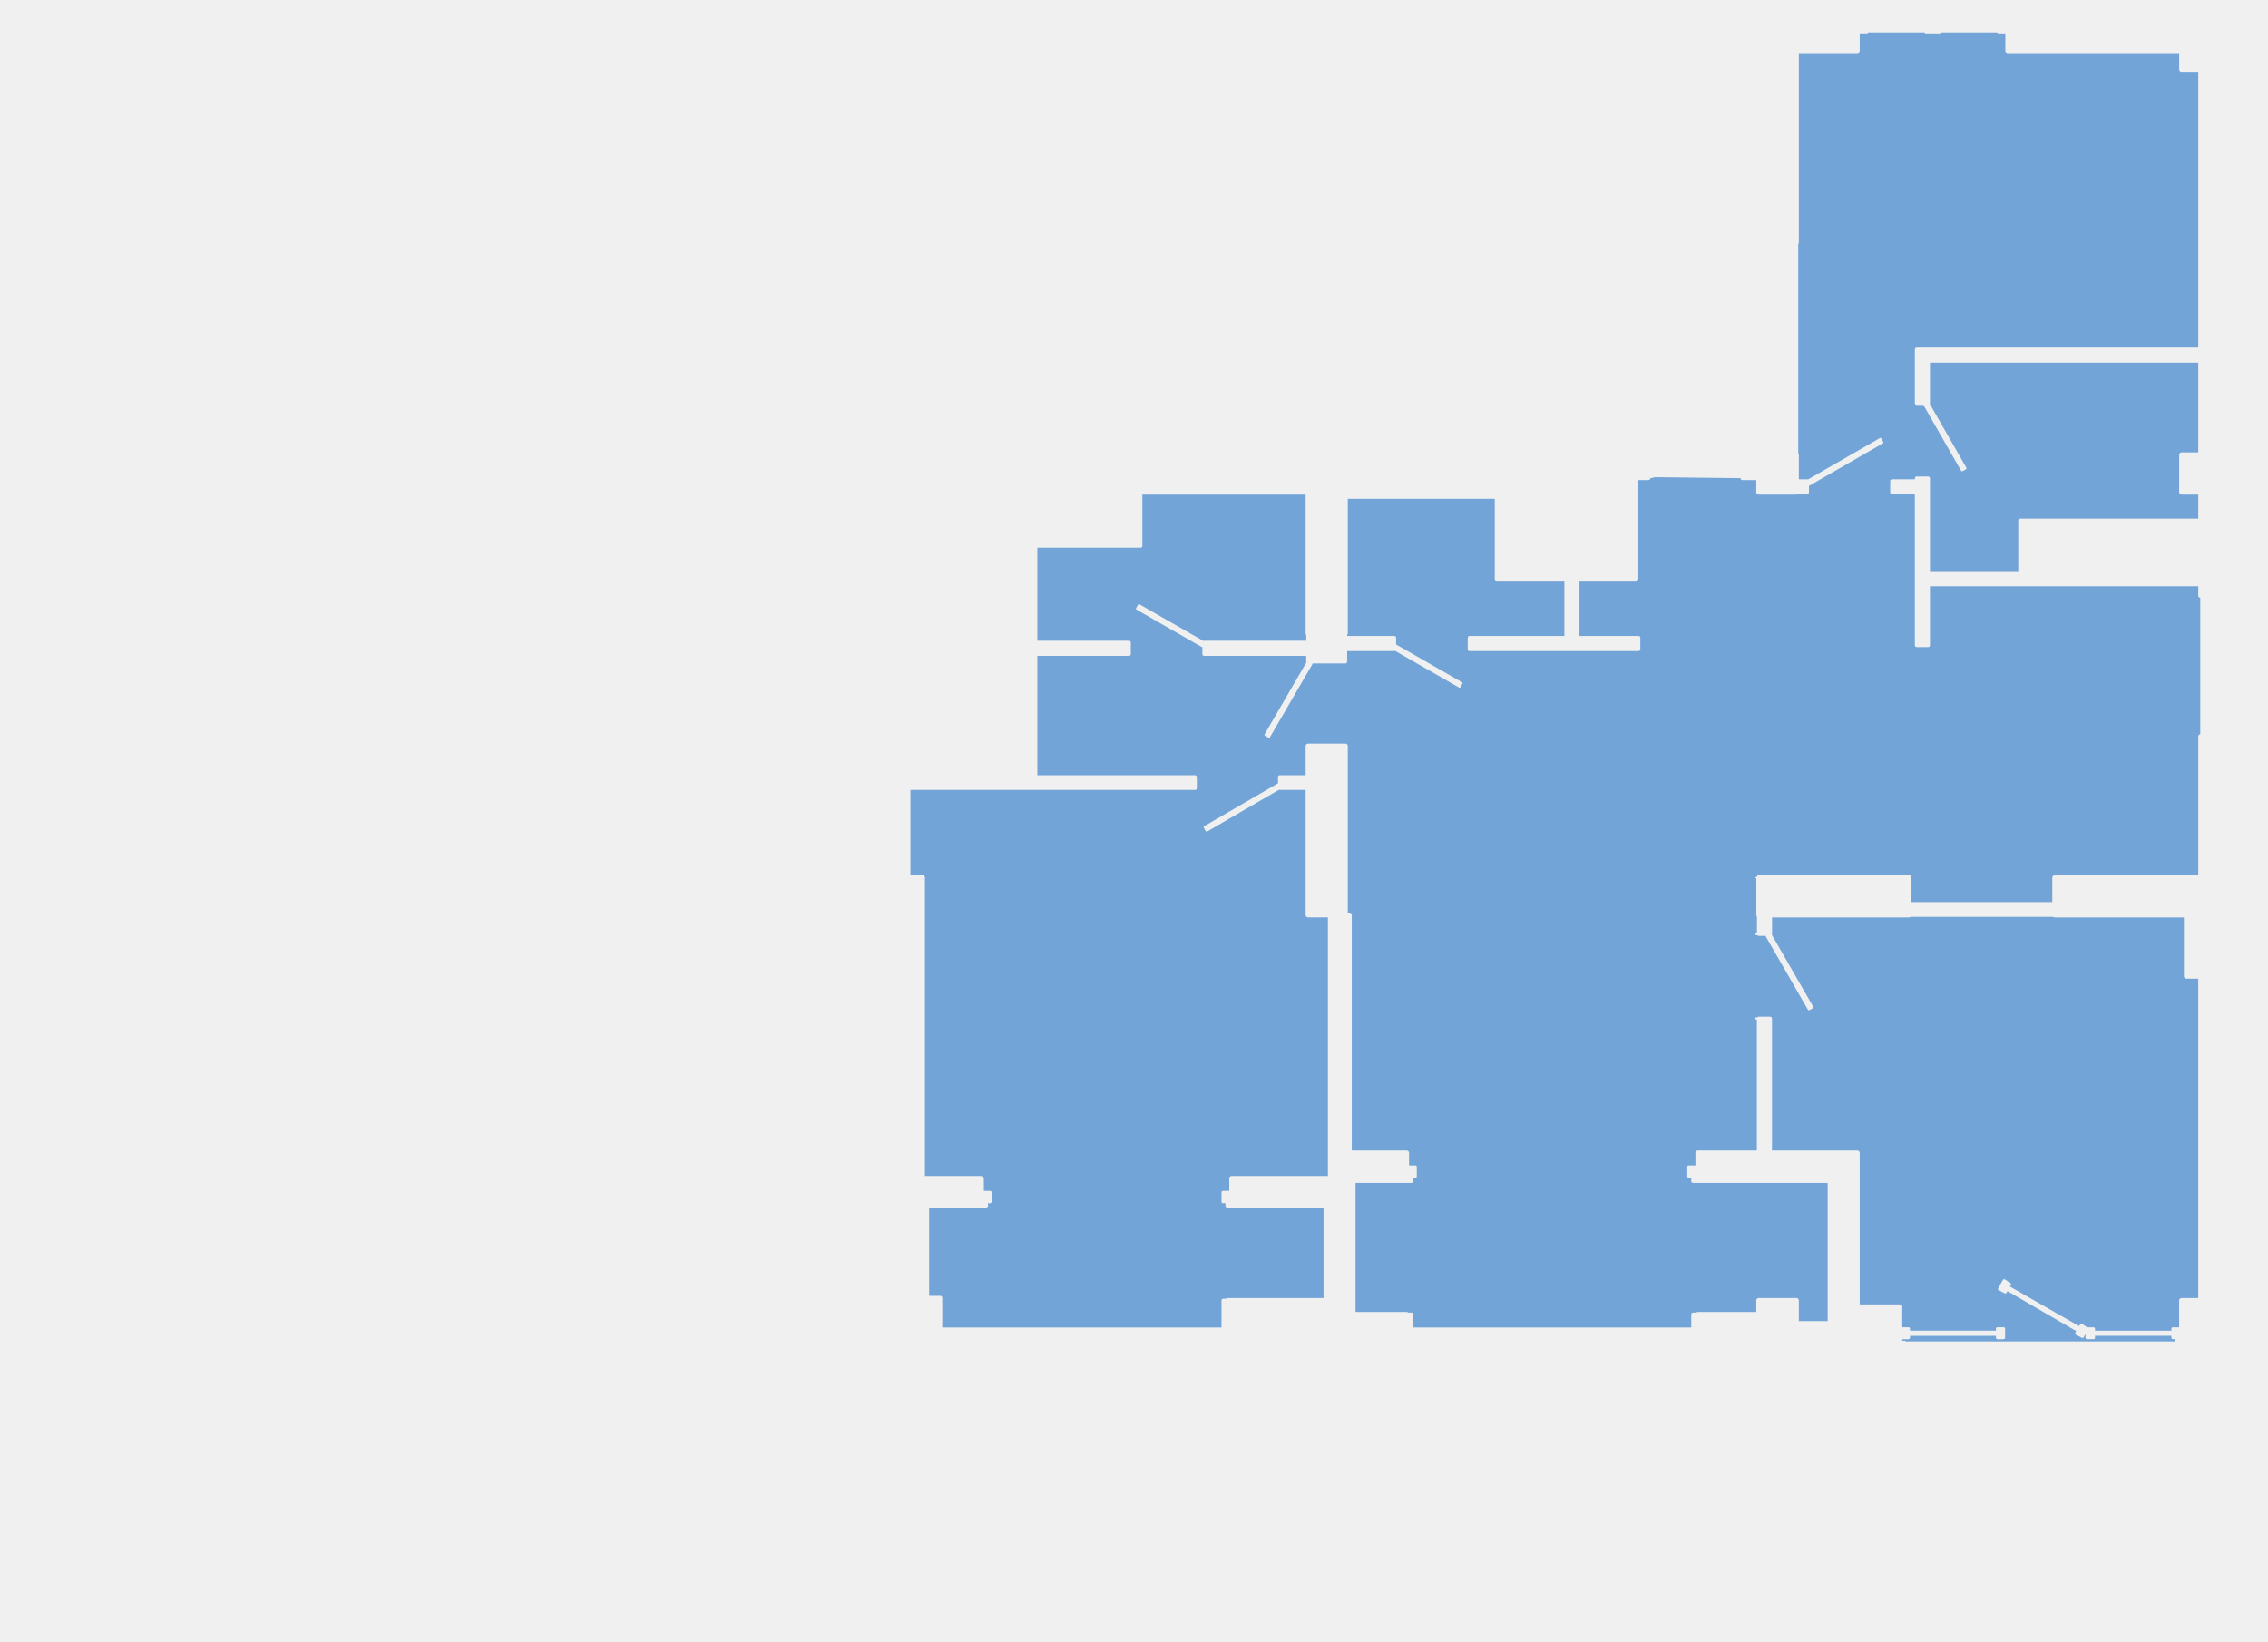
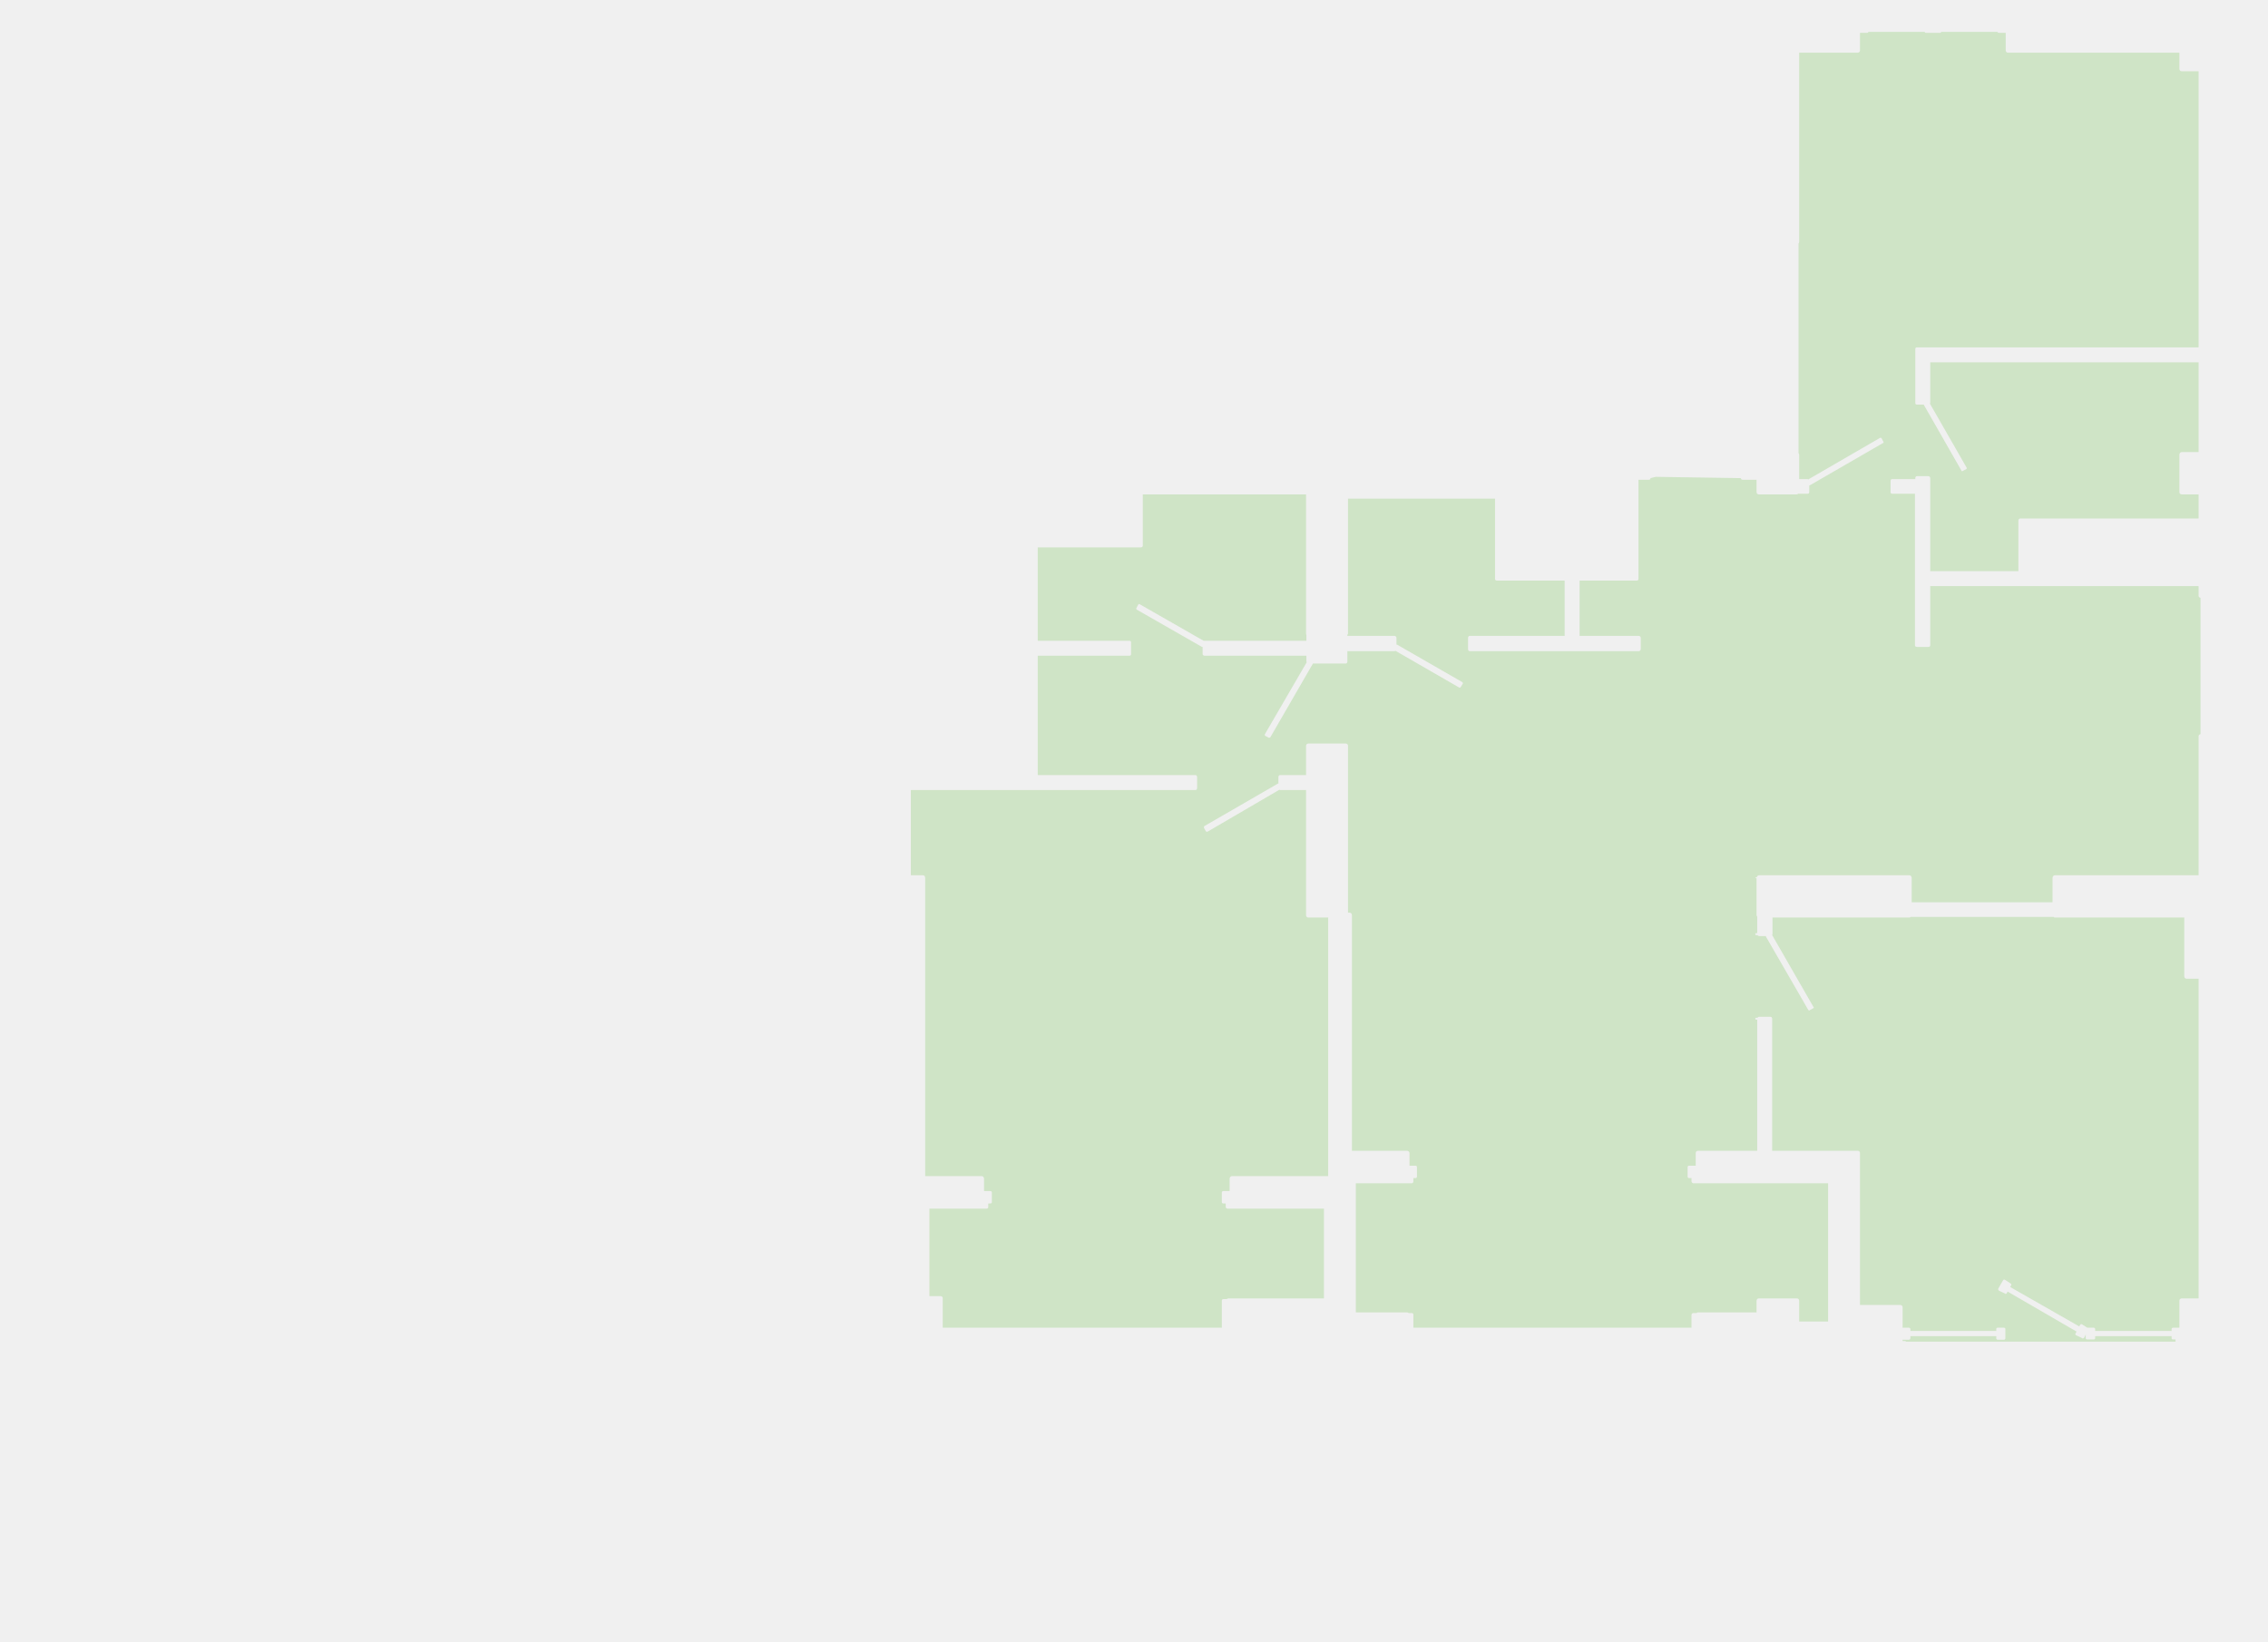
- <svg xmlns="http://www.w3.org/2000/svg" version="1.1" x="0px" y="0px" viewBox="0 0 684.24 495.36" style="enable-background:new 0 0 684.24 495.36;" xml:space="preserve">
-   <style type="text/css">
- 	.st0{fill:#BB9673;}
- 	.st1{fill:#89898A;}
- 	.st2{fill:#6BC1DD;}
- 	.st3{fill:#DCDC00;}
- 	.st4{fill:#FFFFFF;}
- 	.st5{fill:#4D4D4D;}
- 	.st6{fill:#979697;}
- 	.st7{fill:#7BC29B;}
- 	.st8{fill:#2DAB58;}
- 	.st9{fill:#DD3214;}
- 	.st10{fill:#52B262;}
- 	.st11{fill:#69C9F3;}
- 	.st12{fill:#54AF32;}
- 	.st13{fill:#72A4D8;}
- 	.st14{fill:#41B494;}
- 	.st15{fill:#FECA48;}
- 	.st16{fill:#F07F3C;}
- 	.st17{fill:#E72E58;}
- 	.st18{fill:#4060AA;}
- </style>
-   <g id="Layer_1">
- </g>
-   <g id="Layer_2">
-     <path class="st13" d="M656.28,404.7h-81.26c-0.1-0.11-0.24-0.18-0.4-0.18h-0.72v-0.48h1.92c0.23,0,0.42-0.19,0.42-0.42v-0.6h25.92   v0.6c0,0.23,0.19,0.42,0.42,0.42h1.92c0.23,0,0.42-0.19,0.42-0.42v-2.76c0-0.23-0.19-0.42-0.42-0.42h-1.92   c-0.23,0-0.42,0.19-0.42,0.42v0.6h-25.92v-0.6c0-0.23-0.19-0.42-0.42-0.42h-1.92v-6.18c0-0.4-0.32-0.72-0.72-0.72h-12.12v-36.72v-9   c0-0.4-0.32-0.72-0.72-0.72H534.6v-39.84c0-0.3-0.24-0.54-0.54-0.54h-3.48c-0.18,0-0.34,0.1-0.44,0.24h-0.4   c-0.17,0-0.3,0.13-0.3,0.3s0.13,0.3,0.3,0.3h0.3v39.54h-17.82c-0.4,0-0.72,0.32-0.72,0.72v3.78h-2.04c-0.23,0-0.42,0.19-0.42,0.42   v2.88c0,0.23,0.19,0.42,0.42,0.42h0.78v1.02c0,0.3,0.24,0.54,0.54,0.54h40.62v41.7h-8.7v-6.24c0-0.4-0.32-0.72-0.72-0.72h-11.4   c-0.4,0-0.72,0.32-0.72,0.72v3.48h-17.64c-0.18,0-0.34,0.07-0.46,0.18h-0.98c-0.3,0-0.54,0.24-0.54,0.54v3.96h-83.88v-3.96   c0-0.3-0.24-0.54-0.54-0.54h-0.98c-0.13-0.11-0.28-0.18-0.46-0.18h-15.42v-38.94h16.86c0.3,0,0.54-0.24,0.54-0.54v-1.02h0.66   c0.23,0,0.42-0.19,0.42-0.42v-2.88c0-0.23-0.19-0.42-0.42-0.42h-1.92v-3.78c0-0.4-0.32-0.72-0.72-0.72h-16.56v-71.04   c0-0.4-0.32-0.72-0.72-0.72h-0.48v-50.28c0-0.4-0.32-0.72-0.72-0.72h-11.28c-0.4,0-0.72,0.32-0.72,0.72v8.82h-7.8   c-0.3,0-0.54,0.24-0.54,0.54v1.99c-0.07-0.02-0.15-0.01-0.21,0.03l-22.08,12.84c-0.14,0.08-0.19,0.26-0.11,0.41l0.6,1.08   c0.04,0.07,0.1,0.12,0.18,0.14c0.03,0.01,0.05,0.01,0.08,0.01c0.05,0,0.1-0.01,0.15-0.04l21.7-12.62c0.07,0.03,0.15,0.06,0.23,0.06   h7.8v37.74c0,0.4,0.32,0.72,0.72,0.72h6v78h-29.04c-0.4,0-0.72,0.32-0.72,0.72v3.78h-1.92c-0.23,0-0.42,0.19-0.42,0.42v2.88   c0,0.23,0.19,0.42,0.42,0.42h0.78v1.02c0,0.3,0.24,0.54,0.54,0.54h29.04v27.06h-4.68H370.5c-0.18,0-0.34,0.07-0.46,0.18h-0.98   c-0.3,0-0.54,0.24-0.54,0.54v8.16h-84.24v-9c0-0.3-0.24-0.54-0.54-0.54h-3.42v-26.4h17.22c0.3,0,0.54-0.24,0.54-0.54V363h0.66   c0.23,0,0.42-0.19,0.42-0.42v-2.88c0-0.23-0.19-0.42-0.42-0.42h-1.92v-3.78c0-0.4-0.32-0.72-0.72-0.72h-17.04v-90   c0-0.4-0.32-0.72-0.72-0.72h-3.66v-25.74h37.74h48.12c0.3,0,0.54-0.24,0.54-0.54v-3.36c0-0.3-0.24-0.54-0.54-0.54h-47.58v-36h27.66   c0.3,0,0.54-0.24,0.54-0.54v-3.48c0-0.3-0.24-0.54-0.54-0.54h-27.66v-28.08h31.14c0.3,0,0.54-0.24,0.54-0.54v-15.48h49.26v41.88   c0,0.18,0.07,0.34,0.18,0.46v1.76H363.3c-0.09,0-0.16,0.02-0.24,0.06l-19.3-11.06c-0.07-0.04-0.15-0.05-0.23-0.03   c-0.08,0.02-0.14,0.07-0.18,0.14l-0.6,1.08c-0.08,0.14-0.03,0.32,0.11,0.41l19.68,11.28c0.06,0.03,0.14,0.04,0.21,0.03v2.11   c0,0.3,0.24,0.54,0.54,0.54h30.78v1.74c0,0.08,0.02,0.16,0.06,0.23l-12.62,21.7c-0.04,0.07-0.05,0.15-0.03,0.23   c0.02,0.08,0.07,0.14,0.14,0.18l1.08,0.6c0.05,0.03,0.1,0.04,0.15,0.04c0.1,0,0.2-0.05,0.26-0.15l12.84-22.08   c0.04-0.06,0.04-0.14,0.03-0.21h9.91c0.3,0,0.54-0.24,0.54-0.54v-3.18h14.22c0.09,0,0.16-0.02,0.24-0.06l19.3,11.06   c0.05,0.03,0.1,0.04,0.15,0.04c0.03,0,0.05,0,0.08-0.01c0.08-0.02,0.14-0.07,0.18-0.14l0.6-1.08c0.08-0.14,0.03-0.32-0.11-0.41   l-19.68-11.28c-0.06-0.04-0.14-0.04-0.21-0.03v-2.11c0-0.3-0.24-0.54-0.54-0.54h-14.22v-0.32c0.11-0.13,0.18-0.28,0.18-0.46v-40.62   h44.34v24.18c0,0.3,0.24,0.54,0.54,0.54h20.46v16.68h-28.62c-0.3,0-0.54,0.24-0.54,0.54v3.48c0,0.3,0.24,0.54,0.54,0.54h32.64   h18.36c0.3,0,0.54-0.24,0.54-0.54v-3.48c0-0.3-0.24-0.54-0.54-0.54h-17.82V175.2h17.22c0.3,0,0.54-0.24,0.54-0.54v-29.82h3.06   c0.3,0,0.54-0.24,0.54-0.54l1.52-0.34l25.72,0.3v0.04c0,0.3,0.24,0.54,0.54,0.54h4.2v3.66c0,0.4,0.32,0.72,0.72,0.72h11.4   c0.18,0,0.34-0.07,0.46-0.18h2.78c0.3,0,0.54-0.24,0.54-0.54v-1.99c0.07,0.02,0.15,0.01,0.21-0.03l22.08-12.72   c0.14-0.08,0.19-0.26,0.11-0.41l-0.6-1.08c-0.04-0.07-0.1-0.12-0.18-0.14c-0.08-0.02-0.16-0.01-0.23,0.03l-21.7,12.5   c-0.07-0.04-0.15-0.06-0.23-0.06h-2.52v-7.38c0-0.18-0.07-0.34-0.18-0.46V73.6c0.11-0.13,0.18-0.28,0.18-0.46v-52.2v-4.92h2.16   h15.48c0.4,0,0.72-0.32,0.72-0.72v-5.22h2.16c0.19,0,0.34-0.13,0.4-0.3h16.97c0.05,0.17,0.21,0.3,0.4,0.3h2.04h2.16   c0.19,0,0.34-0.13,0.4-0.3h16.97c0.05,0.17,0.21,0.3,0.4,0.3h2.04v5.22c0,0.4,0.32,0.72,0.72,0.72h51.72v4.92   c0,0.4,0.32,0.72,0.72,0.72h5.04v83.22h-84.96c-0.3,0-0.54,0.24-0.54,0.54v16.2c0,0.3,0.24,0.54,0.54,0.54h2.11   c-0.01,0.07-0.01,0.15,0.03,0.21l11.28,19.68c0.06,0.1,0.16,0.15,0.26,0.15c0.05,0,0.1-0.01,0.15-0.04l1.08-0.6   c0.07-0.04,0.12-0.1,0.14-0.18c0.02-0.08,0.01-0.16-0.03-0.23l-11.06-19.3c0.04-0.07,0.06-0.15,0.06-0.24v-12.18h80.94v27.06h-5.04   c-0.4,0-0.72,0.32-0.72,0.72v11.28c0,0.4,0.32,0.72,0.72,0.72h5.04v7.26h-53.76c-0.3,0-0.54,0.24-0.54,0.54v15.3h-26.64V144.3   c0-0.3-0.24-0.54-0.54-0.54h-3.48c-0.3,0-0.54,0.24-0.54,0.54v0.3h-6.9c-0.3,0-0.54,0.24-0.54,0.54v3.36c0,0.3,0.24,0.54,0.54,0.54   h6.9v27.3v18.36c0,0.3,0.24,0.54,0.54,0.54h3.48c0.3,0,0.54-0.24,0.54-0.54v-17.82h27.18h53.76v2.82c0,0.35,0.26,0.64,0.6,0.7   v41.09c-0.34,0.06-0.6,0.34-0.6,0.7v41.88h-43.32c-0.4,0-0.72,0.32-0.72,0.72v7.38h-42.48v-7.38c0-0.4-0.32-0.72-0.72-0.72h-45.36   c-0.33,0-0.6,0.23-0.68,0.54h-0.16c-0.1,0-0.18,0.08-0.18,0.18s0.08,0.18,0.18,0.18h0.12v11.1c0,0.18,0.07,0.34,0.18,0.46v5h-0.3   c-0.17,0-0.3,0.13-0.3,0.3s0.13,0.3,0.3,0.3h0.4c0.1,0.14,0.25,0.24,0.44,0.24h2.11c-0.01,0.07-0.01,0.15,0.03,0.21l12.72,22.08   c0.06,0.1,0.16,0.15,0.26,0.15c0.05,0,0.1-0.01,0.15-0.04l1.08-0.6c0.07-0.04,0.12-0.1,0.14-0.18s0.01-0.16-0.03-0.23l-12.5-21.7   c0.04-0.07,0.06-0.15,0.06-0.23v-5.04h41.34c0.18,0,0.34-0.07,0.46-0.18h42.99c0.13,0.11,0.28,0.18,0.46,0.18h39v17.76   c0,0.4,0.32,0.72,0.72,0.72h3.6v96.36h-5.04c-0.4,0-0.72,0.32-0.72,0.72v8.1h-1.92c-0.23,0-0.42,0.19-0.42,0.42v0.6h-23.04v-0.6   c0-0.23-0.19-0.42-0.42-0.42h-1.92l-1.58-1.01c-0.1-0.06-0.21-0.08-0.33-0.05c-0.11,0.03-0.21,0.1-0.26,0.2l-0.29,0.5l-20.86-11.94   l0.28-0.51c0.11-0.19,0.04-0.44-0.14-0.56l-1.68-1.08c-0.1-0.06-0.21-0.08-0.33-0.05c-0.11,0.03-0.21,0.1-0.26,0.2l-1.44,2.52   c-0.06,0.1-0.07,0.22-0.04,0.32c0.03,0.11,0.11,0.2,0.21,0.25l1.8,0.96c0.06,0.03,0.13,0.05,0.2,0.05c0.15,0,0.29-0.08,0.37-0.22   l0.27-0.5l20.76,12.06l-0.29,0.51c-0.06,0.1-0.07,0.22-0.04,0.32c0.03,0.11,0.11,0.2,0.21,0.25l1.8,0.96   c0.06,0.03,0.13,0.05,0.2,0.05c0.15,0,0.29-0.08,0.37-0.22l0.53-0.97v1.12c0,0.23,0.19,0.42,0.42,0.42h2.04   c0.23,0,0.42-0.19,0.42-0.42v-0.6h23.04v0.6c0,0.23,0.19,0.42,0.42,0.42h0.78V404.7z" />
+ <svg xmlns="http://www.w3.org/2000/svg" xml:space="preserve" width="241.385mm" height="174.752mm" version="1.1" style="shape-rendering:geometricPrecision; text-rendering:geometricPrecision; image-rendering:optimizeQuality; fill-rule:evenodd; clip-rule:evenodd" viewBox="0 0 6972 5048" id="svg2880">
+   <defs id="defs4">
+     <style type="text/css" id="style2">
+    
+     .str0 {stroke:#BC9776;stroke-width:0.263}
+     .str3 {stroke:#BC9776;stroke-width:0.263;stroke-linecap:round}
+     .str11 {stroke:#6EC1DD;stroke-width:6.115;stroke-linecap:round;stroke-linejoin:round}
+     .str1 {stroke:#BC9776;stroke-width:6.115;stroke-linecap:round;stroke-linejoin:round}
+     .str8 {stroke:#BC9776;stroke-width:2.447;stroke-linecap:round;stroke-linejoin:round}
+     .str9 {stroke:#BC9776;stroke-width:8.559;stroke-linecap:round;stroke-linejoin:round}
+     .str6 {stroke:#00DD6E;stroke-width:1.222;stroke-linecap:round;stroke-linejoin:round}
+     .str2 {stroke:#BC9776;stroke-width:14.674;stroke-linecap:round;stroke-linejoin:round}
+     .str4 {stroke:#BC9776;stroke-width:11.005;stroke-linecap:round;stroke-linejoin:round}
+     .str10 {stroke:#6EDDA5;stroke-width:7.337;stroke-linecap:round;stroke-linejoin:round}
+     .str5 {stroke:#BC9776;stroke-width:7.337;stroke-linecap:round;stroke-linejoin:round}
+     .str7 {stroke:#BC9776;stroke-width:3.668;stroke-linecap:round;stroke-linejoin:round}
+     .fil3 {fill:none;fill-rule:nonzero}
+     .fil1 {fill:#EBECEC}
+     .fil0 {fill:#CFE4C6}
+     .fil2 {fill:#BC9776;fill-rule:nonzero}
+    
+   </style>
+   </defs>
+   <g id="Слой_x0020_1">
+     <g id="Layer_1">
+    </g>
+     <path class="fil0" d="m 6688,4125 h -828 c -1,-1 -2,-2 -4,-2 h -7 v -4 h 19 c 3,0 5,-2 5,-5 v -6 h 264 v 6 c 0,3 2,5 4,5 h 20 c 2,0 4,-2 4,-5 v -28 c 0,-2 -2,-4 -4,-4 h -20 c -2,0 -4,2 -4,4 v 6 h -264 v -6 c 0,-2 -2,-4 -5,-4 h -19 v -63 c 0,-4 -3,-7 -8,-7 h -123 v -375 -92 c 0,-4 -3,-7 -7,-7 h -263 v -406 c 0,-3 -2,-6 -5,-6 h -36 c -1,0 -3,1 -4,3 h -4 c -2,0 -3,1 -3,3 0,1 1,3 3,3 h 3 v 403 h -182 c -4,0 -7,3 -7,7 v 39 h -21 c -2,0 -4,2 -4,4 v 29 c 0,3 2,5 4,5 h 8 v 10 c 0,3 3,6 6,6 h 414 v 425 h -89 v -64 c 0,-4 -3,-7 -7,-7 h -117 c -4,0 -7,3 -7,7 v 36 h -180 c -2,0 -3,0 -4,2 h -10 c -3,0 -6,2 -6,5 v 40 h -855 v -40 c 0,-3 -2,-5 -5,-5 h -10 c -1,-2 -3,-2 -5,-2 h -157 v -397 h 172 c 3,0 5,-3 5,-6 v -10 h 7 c 2,0 4,-2 4,-5 v -29 c 0,-2 -2,-4 -4,-4 h -19 v -39 c 0,-4 -4,-7 -8,-7 h -169 v -724 c 0,-5 -3,-8 -7,-8 h -5 v -513 c 0,-4 -3,-7 -7,-7 h -115 c -4,0 -7,3 -7,7 v 90 h -80 c -3,0 -5,3 -5,6 v 20 c -1,0 -2,0 -3,1 l -225,130 c -1,1 -1,3 -1,5 l 6,11 c 1,0 1,1 2,1 1,0 1,0 1,0 1,0 1,0 2,0 l 221,-129 c 0,0 1,1 2,1 h 80 v 385 c 0,4 3,7 7,7 h 61 v 795 h -296 c -4,0 -7,4 -7,8 v 38 h -20 c -2,0 -4,2 -4,4 v 30 c 0,2 2,4 4,4 h 8 v 10 c 0,4 3,6 6,6 h 296 v 276 h -48 -246 c -2,0 -3,1 -5,2 h -10 c -3,0 -5,2 -5,5 v 83 h -858 v -91 c 0,-3 -3,-6 -6,-6 h -35 v -269 h 176 c 3,0 5,-2 5,-6 v -10 h 7 c 2,0 4,-2 4,-4 v -30 c 0,-2 -2,-4 -4,-4 h -20 v -38 c 0,-4 -3,-8 -7,-8 h -174 v -917 c 0,-5 -3,-8 -7,-8 h -37 v -262 h 384 491 c 3,0 5,-3 5,-6 v -34 c 0,-3 -2,-6 -5,-6 h -485 v -367 h 282 c 3,0 5,-2 5,-5 v -36 c 0,-3 -2,-5 -5,-5 h -282 v -287 h 317 c 3,0 6,-2 6,-5 v -158 h 502 v 427 c 0,2 0,4 1,5 v 18 h -313 c -1,0 -2,0 -3,0 l -196,-112 c -1,-1 -2,-1 -3,-1 -1,1 -1,1 -2,2 l -6,11 c 0,1 0,3 1,4 l 201,115 c 1,0 1,0 2,0 v 22 c 0,3 3,5 6,5 h 313 v 18 c 0,1 1,2 1,2 l -129,222 c 0,0 0,1 0,2 0,1 1,1 1,2 l 11,6 c 1,0 1,0 2,0 1,0 2,0 3,-1 l 130,-225 c 1,-1 1,-2 1,-2 h 101 c 3,0 5,-3 5,-6 v -32 h 145 c 1,0 2,-1 3,-1 l 196,113 c 1,0 1,0 2,0 0,0 0,0 1,0 0,0 1,-1 1,-1 l 7,-11 c 0,-2 0,-4 -2,-5 l -200,-115 c -1,0 -2,0 -2,0 v -21 c 0,-3 -3,-6 -6,-6 h -145 v -3 c 1,-1 2,-3 2,-5 v -414 h 452 v 247 c 0,3 2,5 6,5 h 208 v 170 h -292 c -3,0 -5,3 -5,6 v 35 c 0,3 2,6 5,6 h 333 187 c 3,0 6,-3 6,-6 v -35 c 0,-3 -3,-6 -6,-6 h -182 v -170 h 176 c 3,0 5,-2 5,-5 v -305 h 32 c 3,0 5,-2 5,-5 l 16,-4 262,4 v 0 c 0,3 2,5 5,5 h 43 v 38 c 0,4 3,7 7,7 h 117 c 1,0 3,-1 4,-2 h 29 c 3,0 5,-2 5,-5 v -21 c 1,1 2,1 2,0 l 225,-130 c 2,0 2,-2 1,-4 l -6,-11 c 0,0 -1,-1 -2,-1 0,0 -1,0 -2,0 l -221,128 c -1,-1 -2,-1 -2,-1 h -26 v -75 c 0,-2 -1,-4 -2,-5 V 749 c 1,-1 2,-3 2,-5 V 212 162 h 22 158 c 4,0 7,-3 7,-7 v -54 h 22 c 2,0 3,-1 4,-3 h 173 c 0,2 2,3 4,3 h 21 22 c 2,0 3,-1 4,-3 h 173 c 0,2 2,3 4,3 h 21 v 54 c 0,4 3,7 7,7 h 527 v 50 c 0,4 3,7 7,7 h 52 v 849 h -866 c -3,0 -5,2 -5,5 v 166 c 0,3 2,5 5,5 h 22 c -1,1 -1,2 0,2 l 115,201 c 0,1 1,2 2,2 1,0 1,-1 2,-1 l 11,-6 c 1,0 1,-1 1,-2 1,-1 0,-1 0,-2 l -113,-197 c 1,-1 1,-2 1,-2 v -125 h 825 v 276 h -52 c -4,0 -7,4 -7,8 v 115 c 0,4 3,7 7,7 h 52 v 74 h -548 c -3,0 -6,3 -6,6 v 156 h -271 v -286 c 0,-3 -2,-6 -6,-6 h -35 c -3,0 -5,3 -5,6 v 3 h -71 c -3,0 -5,2 -5,6 v 34 c 0,3 2,5 5,5 h 70 v 279 187 c 0,3 3,5 6,5 h 35 c 4,0 6,-2 6,-5 v -182 h 277 548 v 29 c 0,4 2,6 6,7 v 419 c -4,1 -6,4 -6,7 v 427 h -442 c -4,0 -7,4 -7,8 v 75 h -433 v -75 c 0,-4 -3,-8 -7,-8 h -462 c -4,0 -7,3 -7,6 h -2 c -1,0 -2,1 -2,2 0,1 1,1 2,1 h 1 v 114 c 0,1 1,3 2,4 v 51 h -3 c -2,0 -3,2 -3,3 0,2 1,3 3,3 h 4 c 1,2 3,3 5,3 h 21 c 0,1 0,1 0,2 l 130,225 c 1,1 2,2 3,2 0,0 1,0 1,-1 l 11,-6 c 1,0 1,-1 2,-2 0,0 0,-1 -1,-2 l -127,-221 c 0,-1 1,-2 1,-3 v -51 h 421 c 2,0 3,-1 4,-2 h 439 c 1,1 2,2 4,2 h 398 v 181 c 0,4 3,7 7,7 h 37 v 983 h -52 c -4,0 -7,3 -7,7 v 83 h -20 c -2,0 -4,2 -4,4 v 6 h -235 v -6 c 0,-2 -2,-4 -4,-4 h -20 l -16,-10 c -1,-1 -2,-1 -3,-1 -1,0 -2,1 -3,2 l -3,5 -212,-121 3,-6 c 1,-2 0,-4 -2,-5 l -17,-11 c -1,-1 -2,-1 -3,-1 -1,0 -2,1 -3,2 l -15,26 c 0,1 0,2 0,3 0,1 1,2 2,3 l 19,9 c 0,1 1,1 2,1 1,0 3,-1 3,-2 l 3,-5 212,123 -3,5 c -1,1 -1,2 -1,3 1,1 1,2 2,3 l 19,9 c 0,1 1,1 2,1 1,0 3,-1 4,-2 l 5,-10 v 11 c 0,3 2,4 4,4 h 21 c 2,0 4,-1 4,-4 v -6 h 235 v 6 c 0,3 2,4 4,4 h 8 z" id="path8" />
  </g>
</svg>
